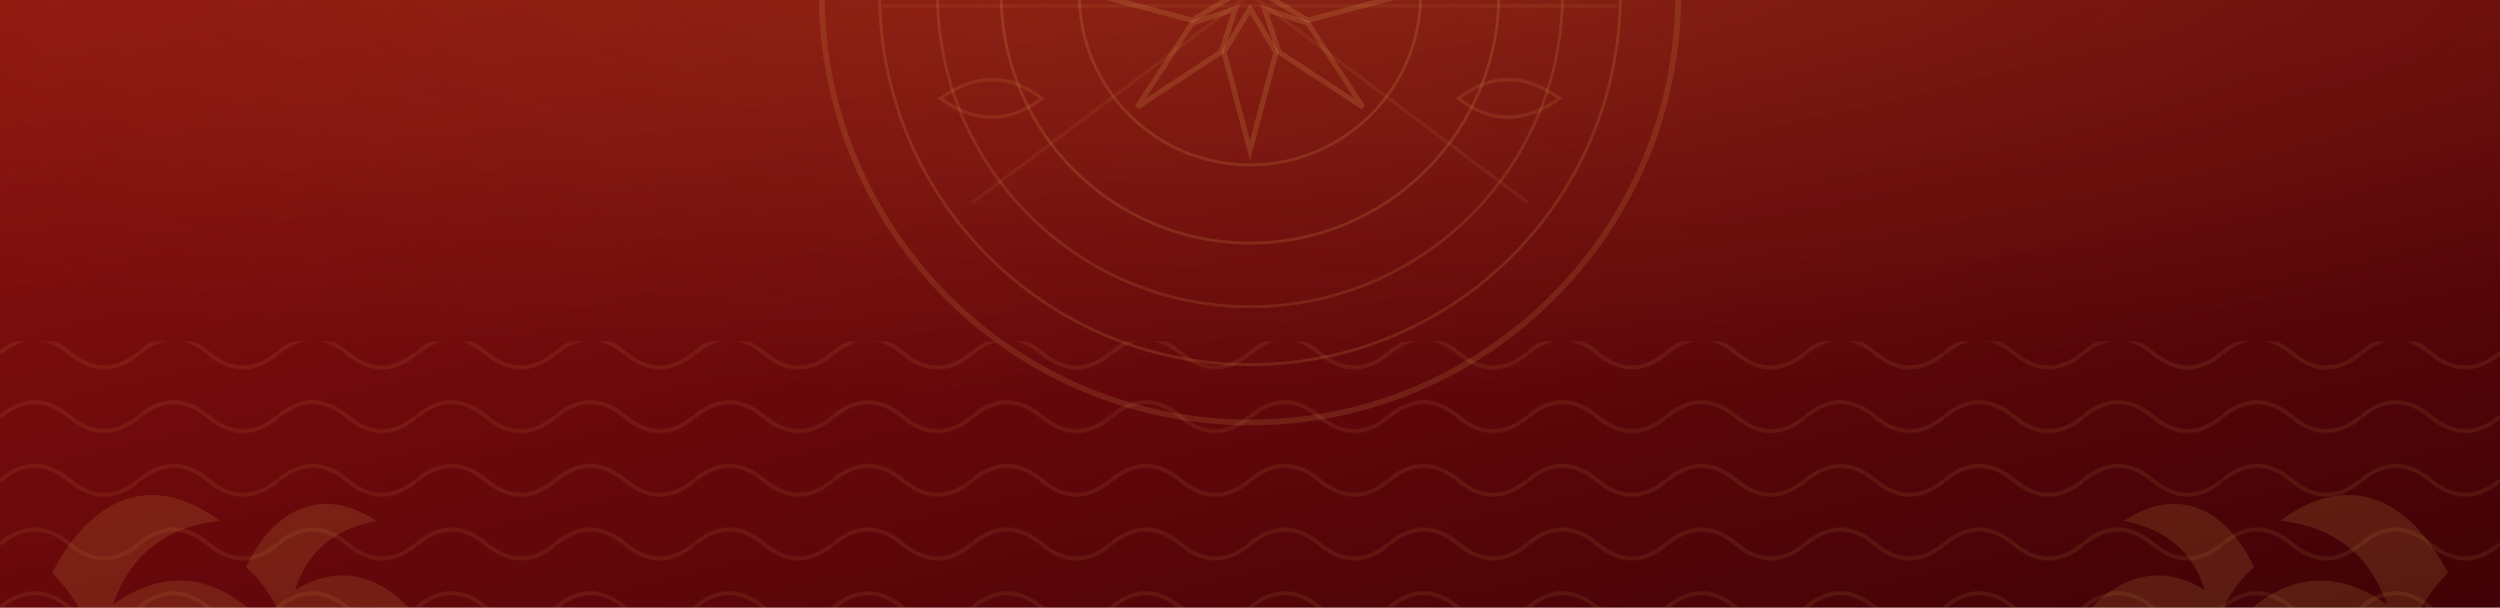
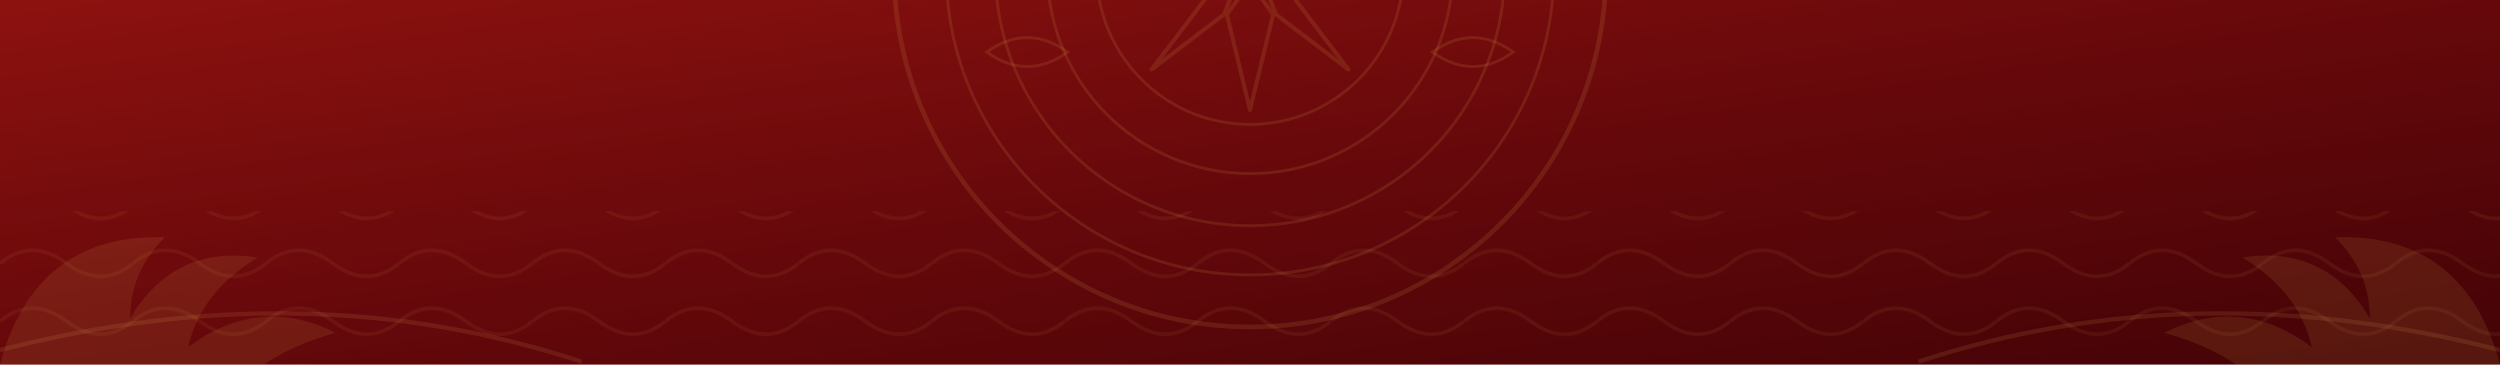
- <svg xmlns="http://www.w3.org/2000/svg" viewBox="0 0 864 210" preserveAspectRatio="xMidYMid slice">
+ <svg xmlns="http://www.w3.org/2000/svg" viewBox="0 0 864 126" preserveAspectRatio="xMidYMid slice">
  <defs>
-     <linearGradient id="r" x1="0" y1="0" x2="1" y2="1">
-       <stop stop-color="#8e130f" />
-       <stop offset=".48" stop-color="#69080b" />
-       <stop offset="1" stop-color="#3f0206" />
+     <linearGradient id="bg" x1="0" y1="0" x2="1" y2="1">
+       <stop stop-color="#8d120f" />
+       <stop offset=".5" stop-color="#66080b" />
+       <stop offset="1" stop-color="#430306" />
    </linearGradient>
-     <radialGradient id="glow" cx="50%" cy="-10%" r="76%">
-       <stop stop-color="#c4772e" stop-opacity=".22" />
-       <stop offset="1" stop-color="#c4772e" stop-opacity="0" />
-     </radialGradient>
-     <pattern id="wave" width="48" height="22" patternUnits="userSpaceOnUse">
-       <path d="M0 12q12-10 24 0t24 0" fill="none" stroke="#e3b25d" stroke-opacity=".10" stroke-width="1.4" />
+     <pattern id="wave" width="46" height="20" patternUnits="userSpaceOnUse">
+       <path d="M0 11q11-9 23 0t23 0" fill="none" stroke="#e6b85e" stroke-opacity=".075" stroke-width="1.25" />
    </pattern>
  </defs>
-   <rect width="864" height="210" fill="url(#r)" />
-   <rect width="864" height="210" fill="url(#glow)" />
-   <g transform="translate(432,-2)" fill="none" stroke="#e6b85e">
-     <circle r="148" stroke-opacity=".14" stroke-width="2" />
-     <circle r="128" stroke-opacity=".15" />
-     <circle r="108" stroke-opacity=".14" />
-     <circle r="86" stroke-opacity=".16" />
-     <circle r="59" stroke-opacity=".16" />
-     <g stroke-opacity=".17" stroke-width="1.8">
-       <path d="M0-54 9-20 0-5-9-20Z" />
-       <path d="M0 54 9 20 0 5-9 20Z" />
-       <path d="M54 0 20 9 5 0 20-9Z" />
-       <path d="M-54 0-20 9-5 0-20-9Z" />
-       <path d="M39-39 20-10 5-5 10-20Z" />
-       <path d="M-39-39-20-10-5-5-10-20Z" />
-       <path d="M39 39 20 10 5 5 10 20Z" />
-       <path d="M-39 39-20 10-5 5-10 20Z" />
+   <rect width="864" height="126" fill="url(#bg)" />
+   <g transform="translate(432,-10)" fill="none" stroke="#e4b25a" stroke-opacity=".13">
+     <circle r="123" stroke-width="1.6" />
+     <circle r="105" />
+     <circle r="88" />
+     <circle r="70" />
+     <circle r="53" />
+     <g stroke-width="1.4" stroke-linejoin="round">
+       <path d="M0-48 8-15 0-4-8-15zM0 48 8 15 0 4-8 15zM48 0 15 8 4 0 15-8zM-48 0-15 8-4 0-15-8zM34-34 15-9 5-5 9-15zM-34-34-15-9-5-5-9-15zM34 34 15 9 5 5 9 15zM-34 34-15 9-5 5-9 15z" />
    </g>
-     <g stroke-opacity=".12" stroke-width="1.2">
-       <path d="M-115-28q20-15 40 0q-20 15-40 0zm230 0q-20-15-40 0q20 15 40 0z" />
-       <path d="M-107 36q18-13 35 0q-17 13-35 0zm214 0q-18-13-35 0q17 13 35 0z" />
-       <path d="M-127 4h254M-96-72l192 144M96-72-96 72" stroke-opacity=".08" />
+     <g stroke-width="1">
+       <path d="M-98-15q16-12 31 0q-15 12-31 0zm196 0q-16-12-31 0q15 12 31 0zM-91 28q14-10 28 0q-14 10-28 0zm182 0q-14-10-28 0q14 10 28 0z" />
    </g>
  </g>
-   <rect y="118" width="864" height="92" fill="url(#wave)" />
-   <g fill="#e0a94e" fill-opacity=".15">
-     <g transform="translate(18,148)">
-       <path d="M0 50c14-27 35-35 58-18-19 2-31 12-37 29 18-13 36-11 53 7-26-6-45 0-55 19-4-16-10-28-19-37z" />
-       <path d="M67 48c10-21 27-28 45-16-15 3-24 11-28 24 14-9 29-6 41 8-19-5-33-1-42 12-3-11-8-21-16-28z" />
-     </g>
-     <g transform="translate(846,148) scale(-1,1)">
-       <path d="M0 50c14-27 35-35 58-18-19 2-31 12-37 29 18-13 36-11 53 7-26-6-45 0-55 19-4-16-10-28-19-37z" />
-       <path d="M67 48c10-21 27-28 45-16-15 3-24 11-28 24 14-9 29-6 41 8-19-5-33-1-42 12-3-11-8-21-16-28z" />
-     </g>
+   <rect y="73" width="864" height="53" fill="url(#wave)" />
+   <g fill="#e1aa50" opacity=".12">
+     <path d="M0 126c8-30 27-45 57-44-8 8-12 17-12 28 10-17 25-24 44-21-13 8-21 18-24 31 16-12 33-14 51-5-25 7-40 20-46 39z" />
+     <path d="M864 126c-8-30-27-45-57-44 8 8 12 17 12 28-10-17-25-24-44-21 13 8 21 18 24 31-16-12-33-14-51-5 25 7 40 20 46 39z" />
  </g>
+   <path d="M0 121c70-18 137-17 201 4M663 125c64-21 131-22 201-4" fill="none" stroke="#e5b462" stroke-opacity=".12" stroke-width="1.5" />
</svg>
